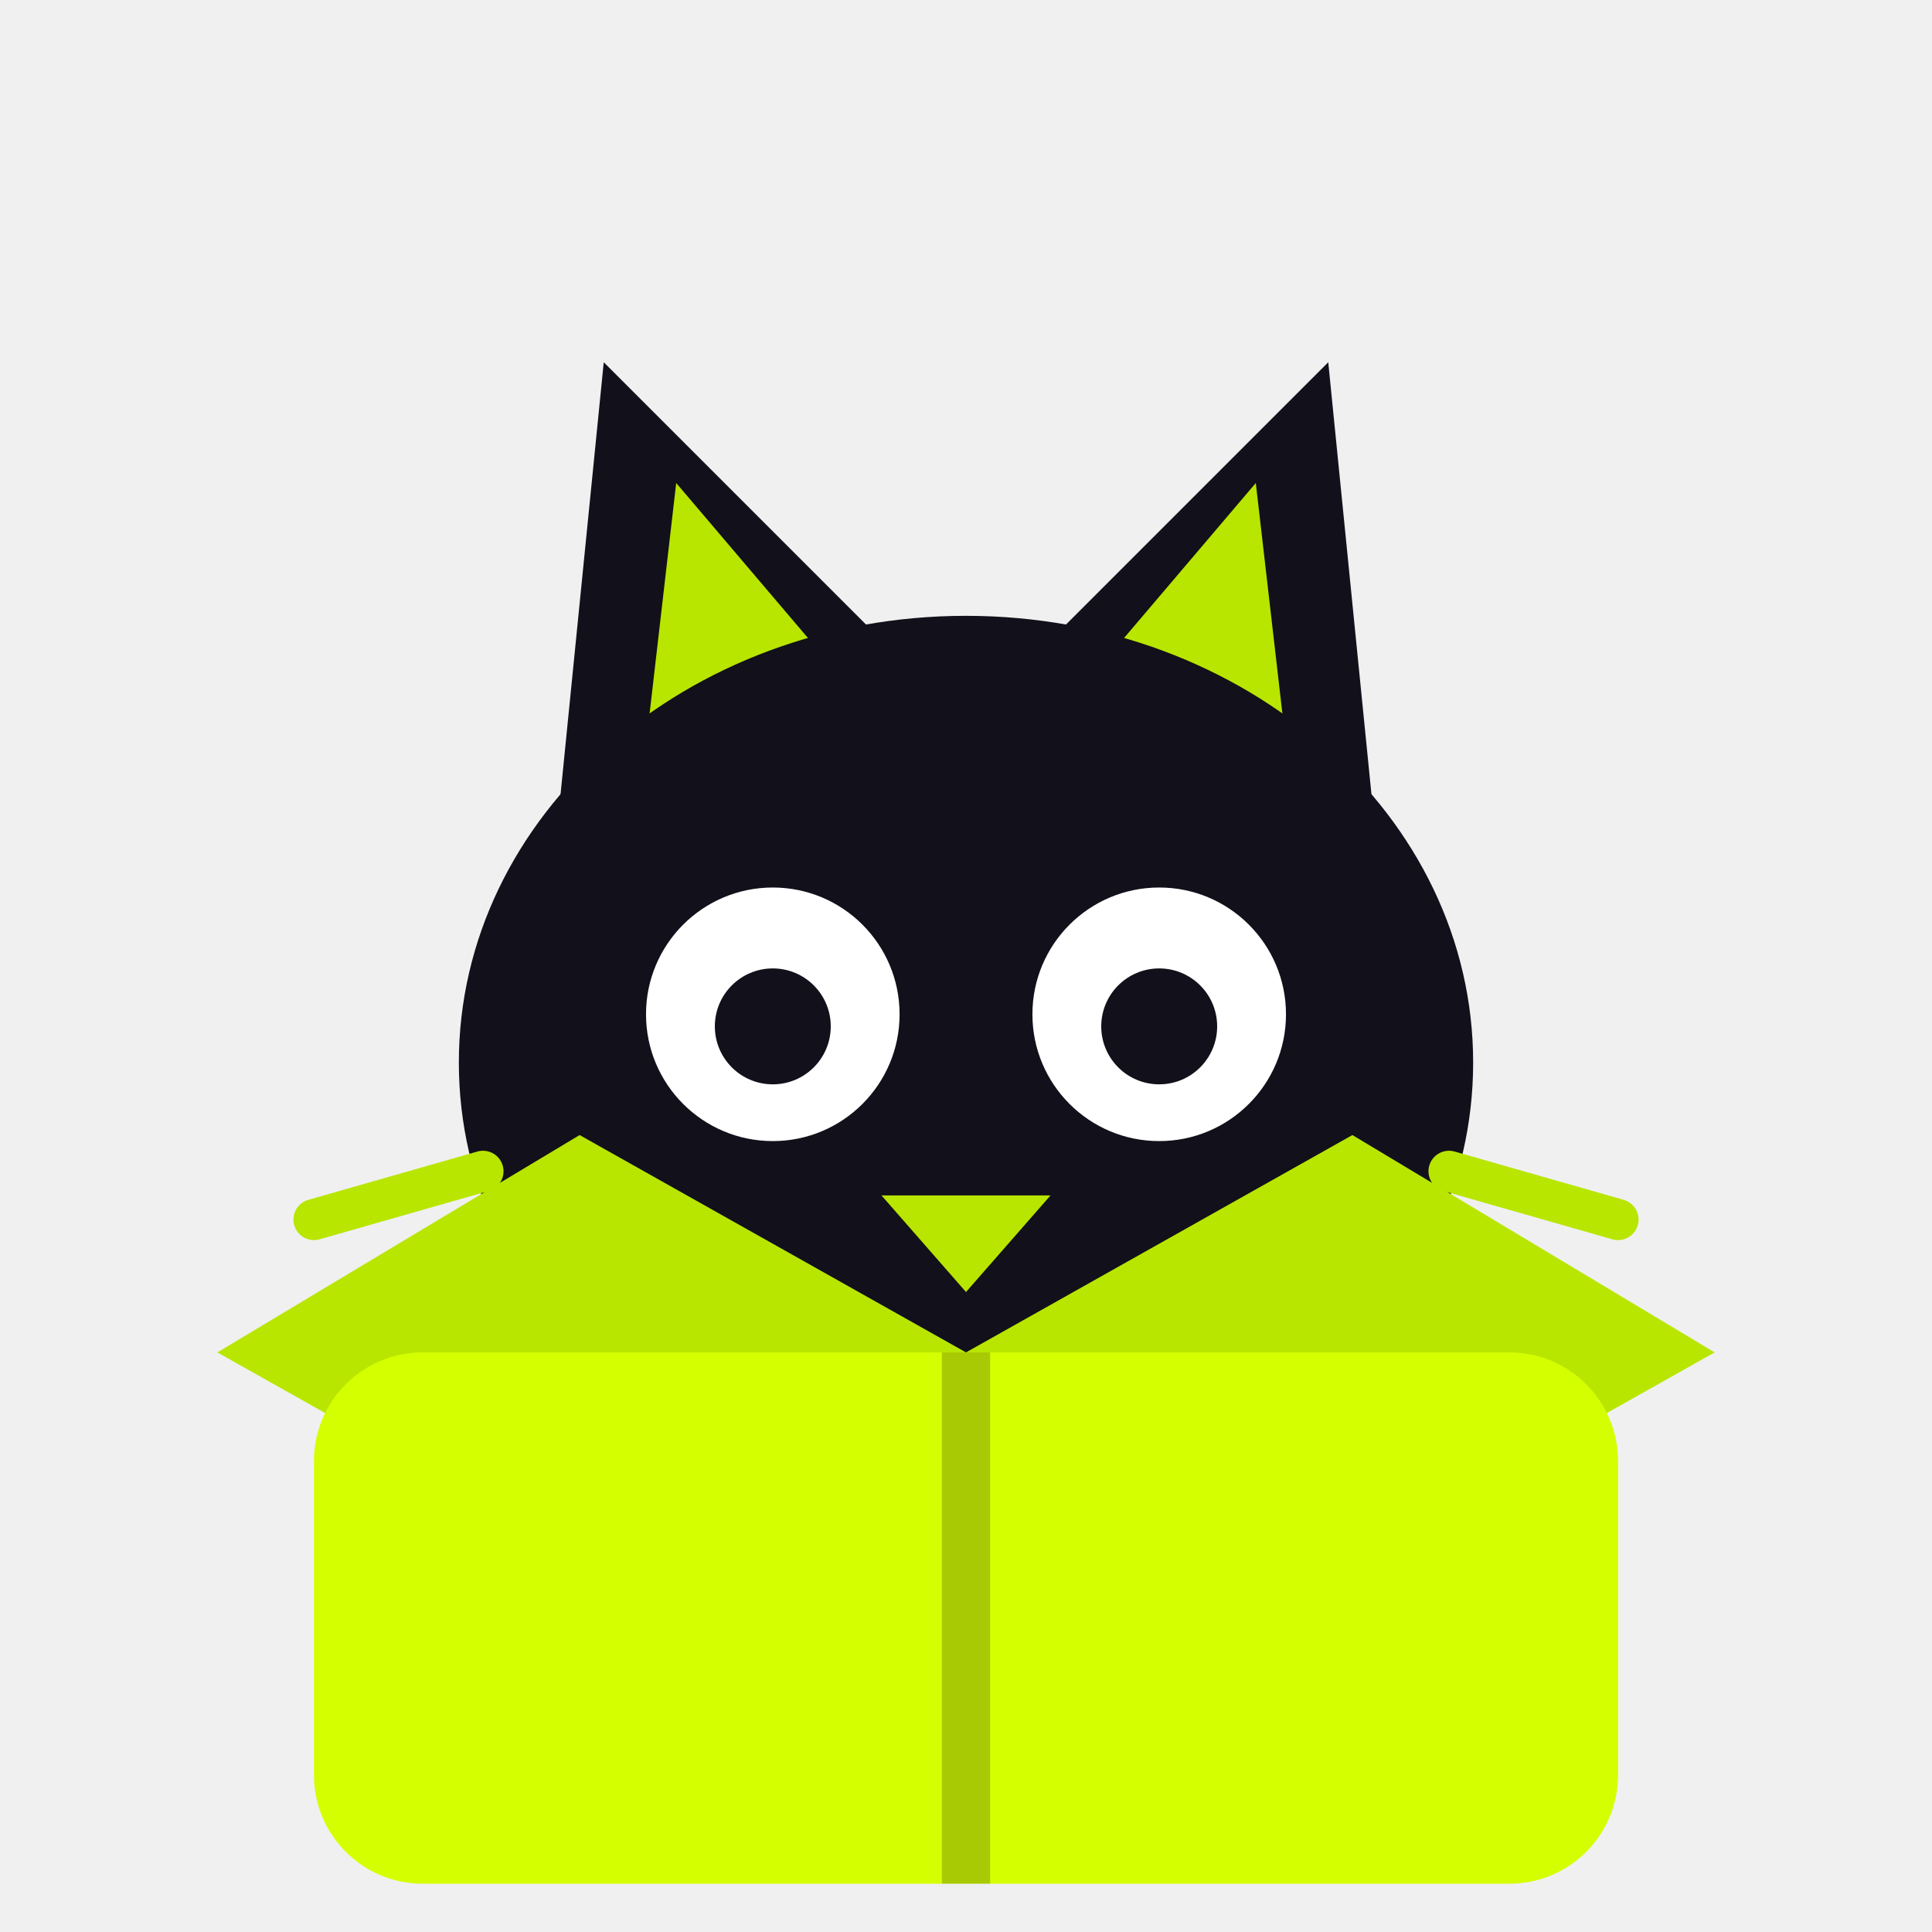
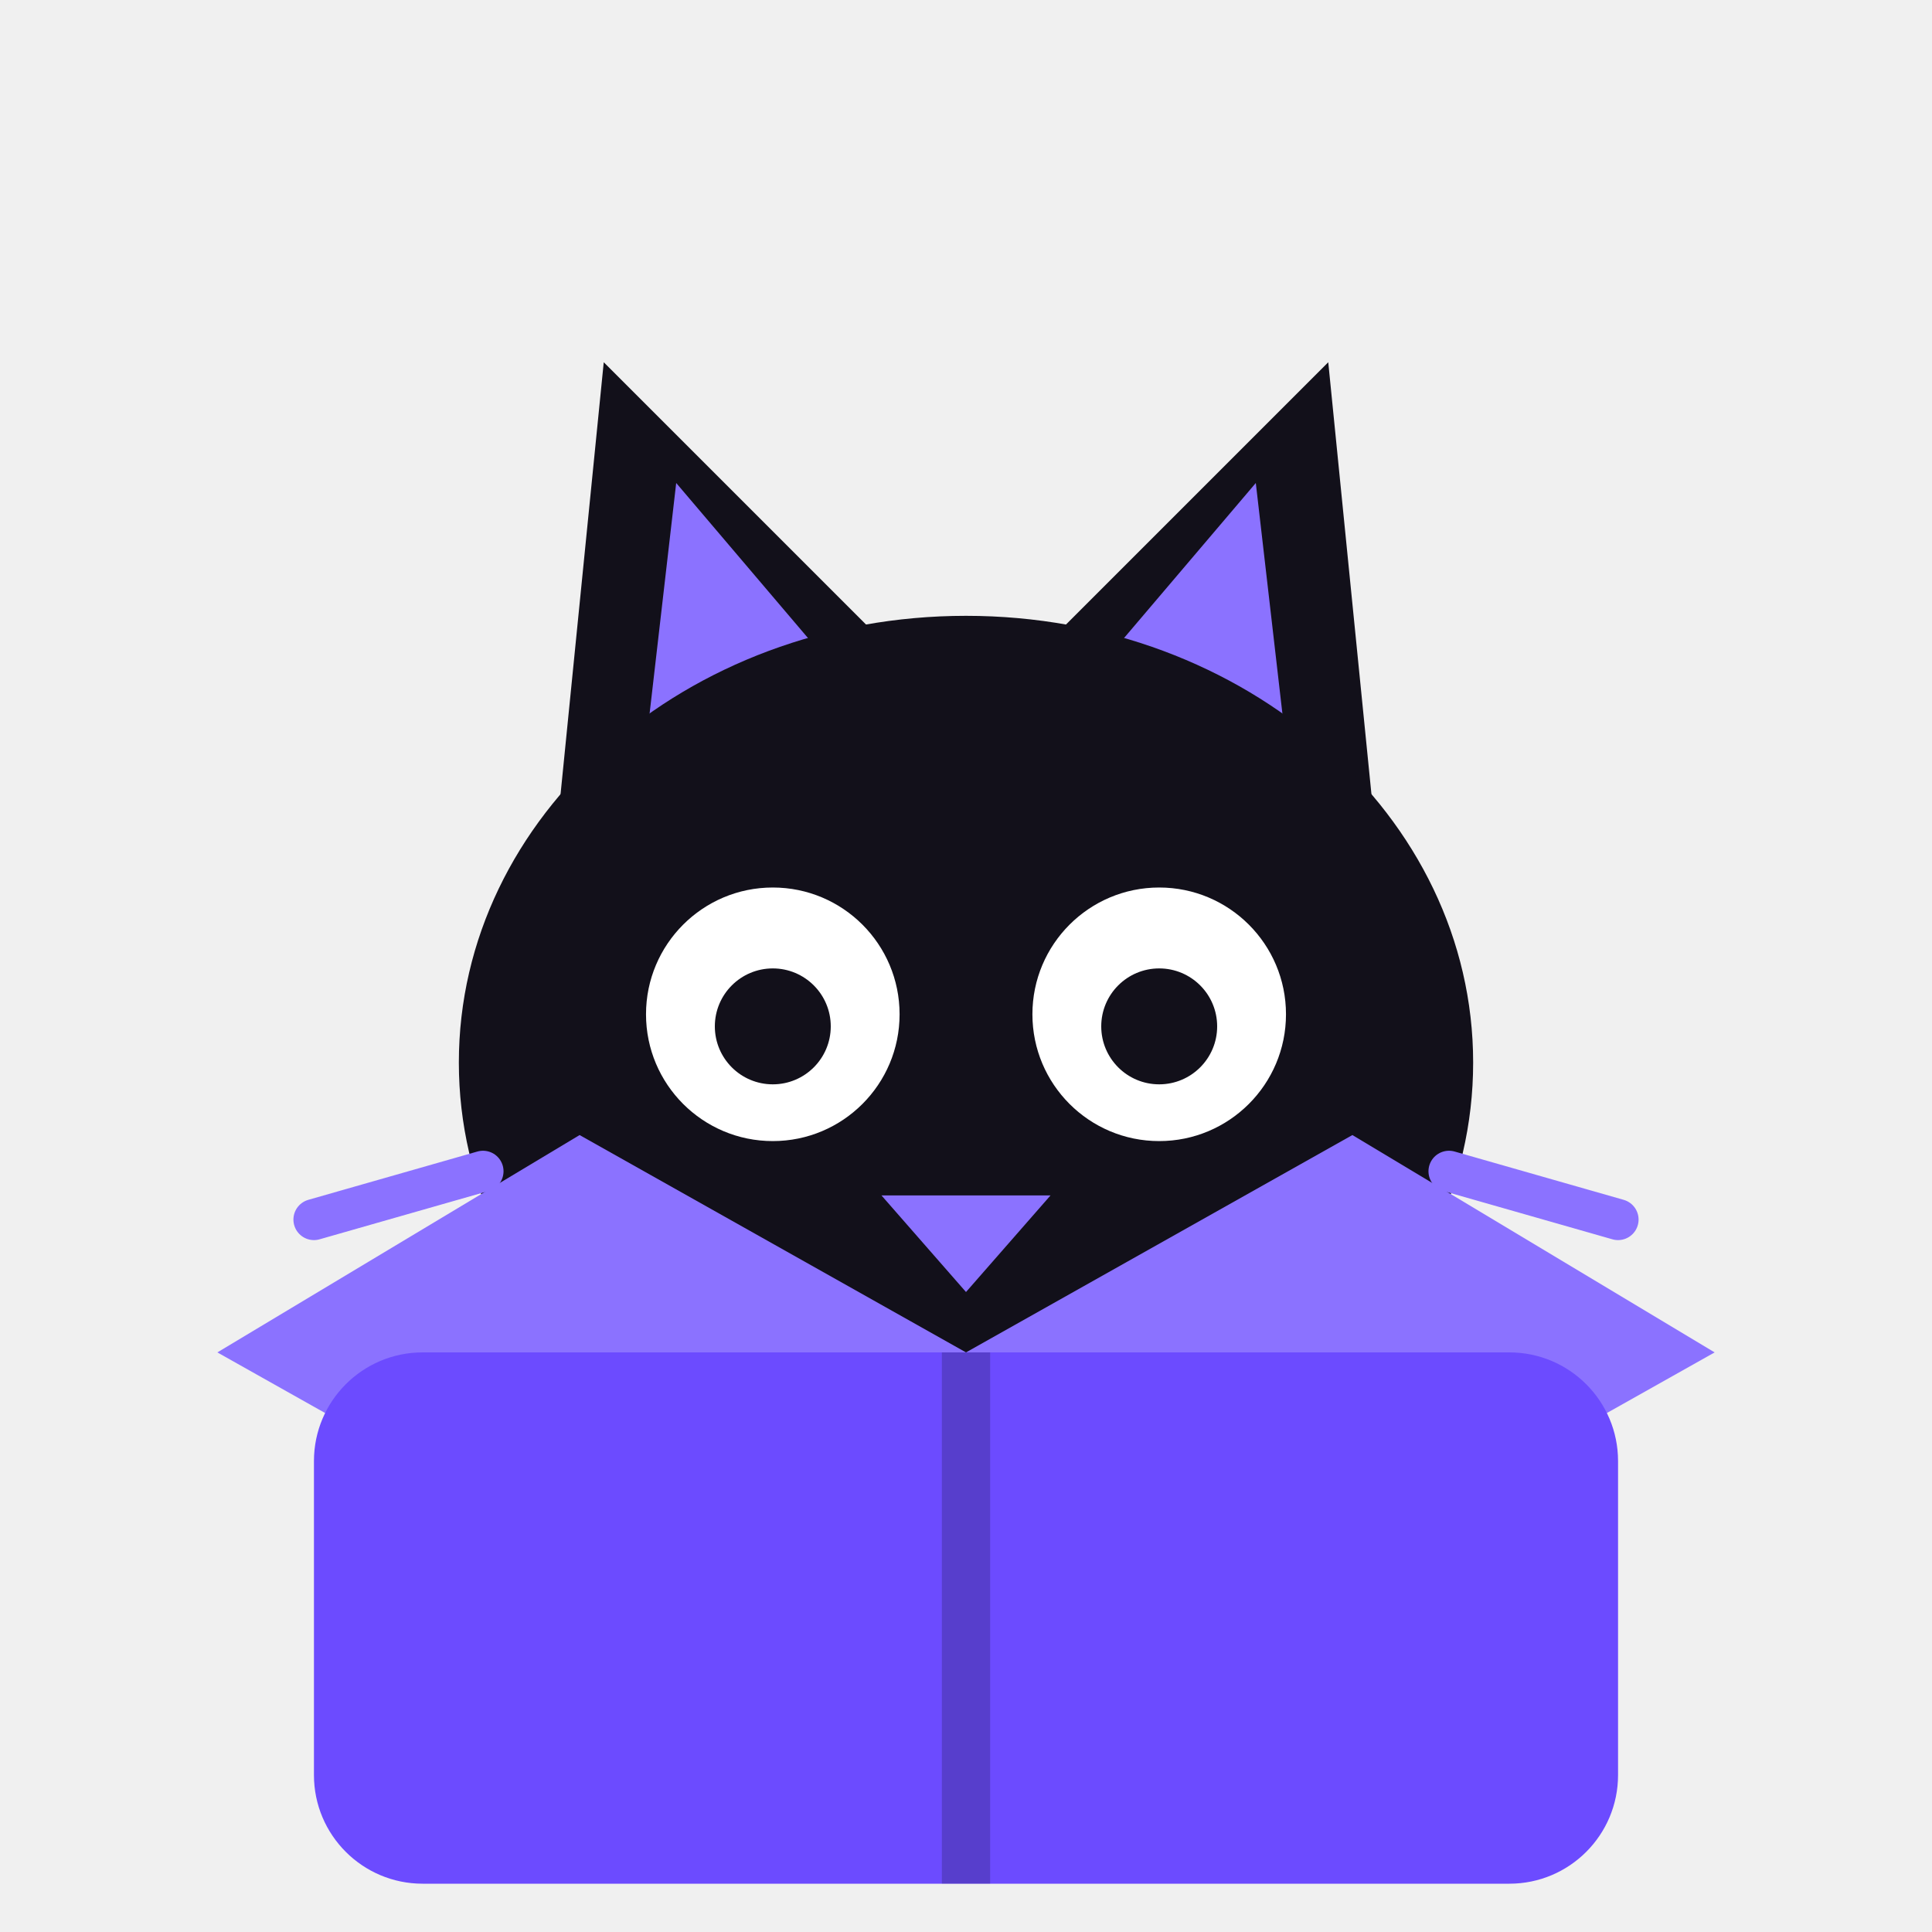
<svg xmlns="http://www.w3.org/2000/svg" viewBox="0 0 160 160" width="160" height="160" role="img" aria-label="Cat sitting inside an empty box">
  <path d="M46 70 L50 30 L80 60 Z" fill="#12101A" />
  <path d="M114 70 L110 30 L80 60 Z" fill="#12101A" />
-   <path d="M53 66 L56 40 L73 60 Z" fill="#B8E600" />
-   <path d="M107 66 L104 40 L87 60 Z" fill="#B8E600" />
+   <path d="M53 66 L56 40 L73 60 Z" fill="#8B72FF" />
+   <path d="M107 66 L104 40 L87 60 Z" fill="#8B72FF" />
  <ellipse cx="80" cy="88" rx="42" ry="37" fill="#12101A" />
  <circle cx="64" cy="84" r="10.5" fill="#FFFFFF" />
  <circle cx="96" cy="84" r="10.5" fill="#FFFFFF" />
  <circle cx="64" cy="85" r="4.8" fill="#12101A" />
  <circle cx="96" cy="85" r="4.8" fill="#12101A" />
-   <path d="M73 99h14l-7 8z" fill="#B8E600" />
-   <path d="M40 97L26 101M40 106l-14 6M120 97l14 4M120 106l14 6" stroke="#B8E600" stroke-width="3.4" stroke-linecap="round" />
-   <path d="M18 112 L48 94 L80 112 L50 130 Z" fill="#B8E600" />
-   <path d="M142 112 L112 94 L80 112 L110 130 Z" fill="#B8E600" />
-   <rect x="26" y="112" width="108" height="44" rx="9" fill="#D4FF00" />
+   <path d="M73 99h14l-7 8z" fill="#8B72FF" />
+   <path d="M40 97L26 101M40 106l-14 6M120 97l14 4M120 106l14 6" stroke="#8B72FF" stroke-width="3.4" stroke-linecap="round" />
+   <path d="M18 112 L48 94 L80 112 L50 130 Z" fill="#8B72FF" />
+   <path d="M142 112 L112 94 L80 112 L110 130 Z" fill="#8B72FF" />
+   <rect x="26" y="112" width="108" height="44" rx="9" fill="#6C4BFF" />
  <path d="M80 112v44" stroke="#12101A" stroke-opacity="0.22" stroke-width="4" />
</svg>
